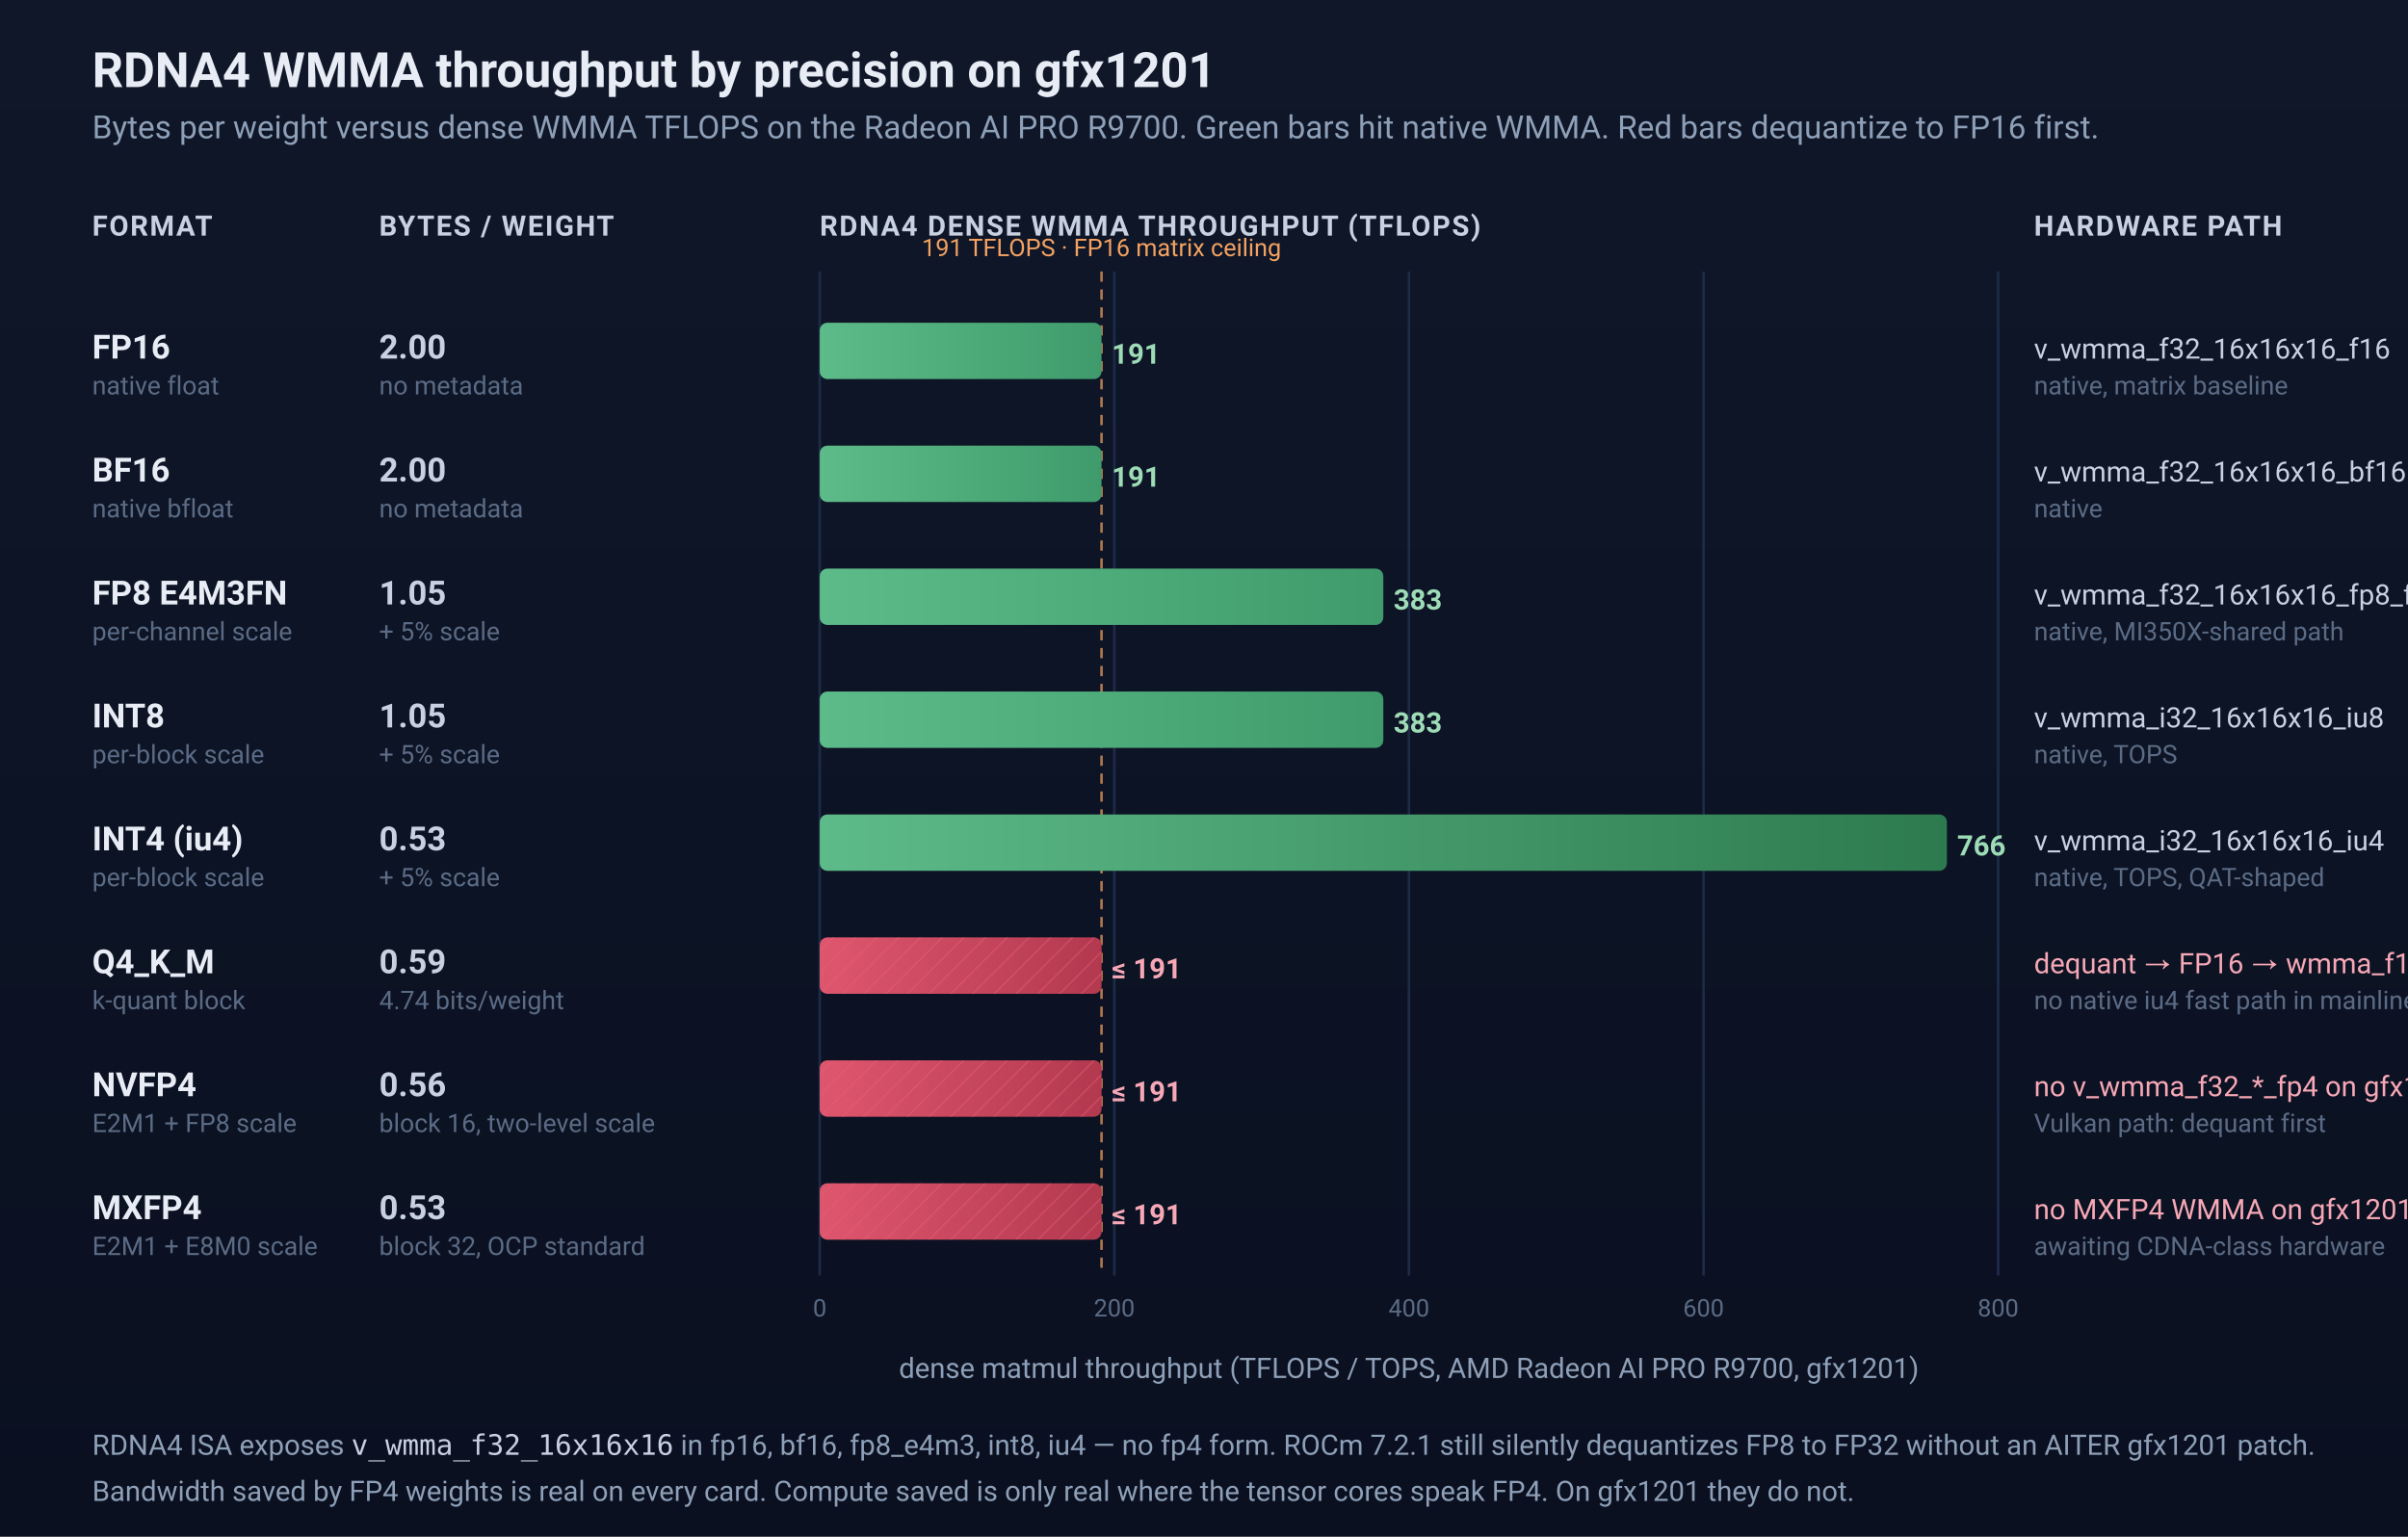
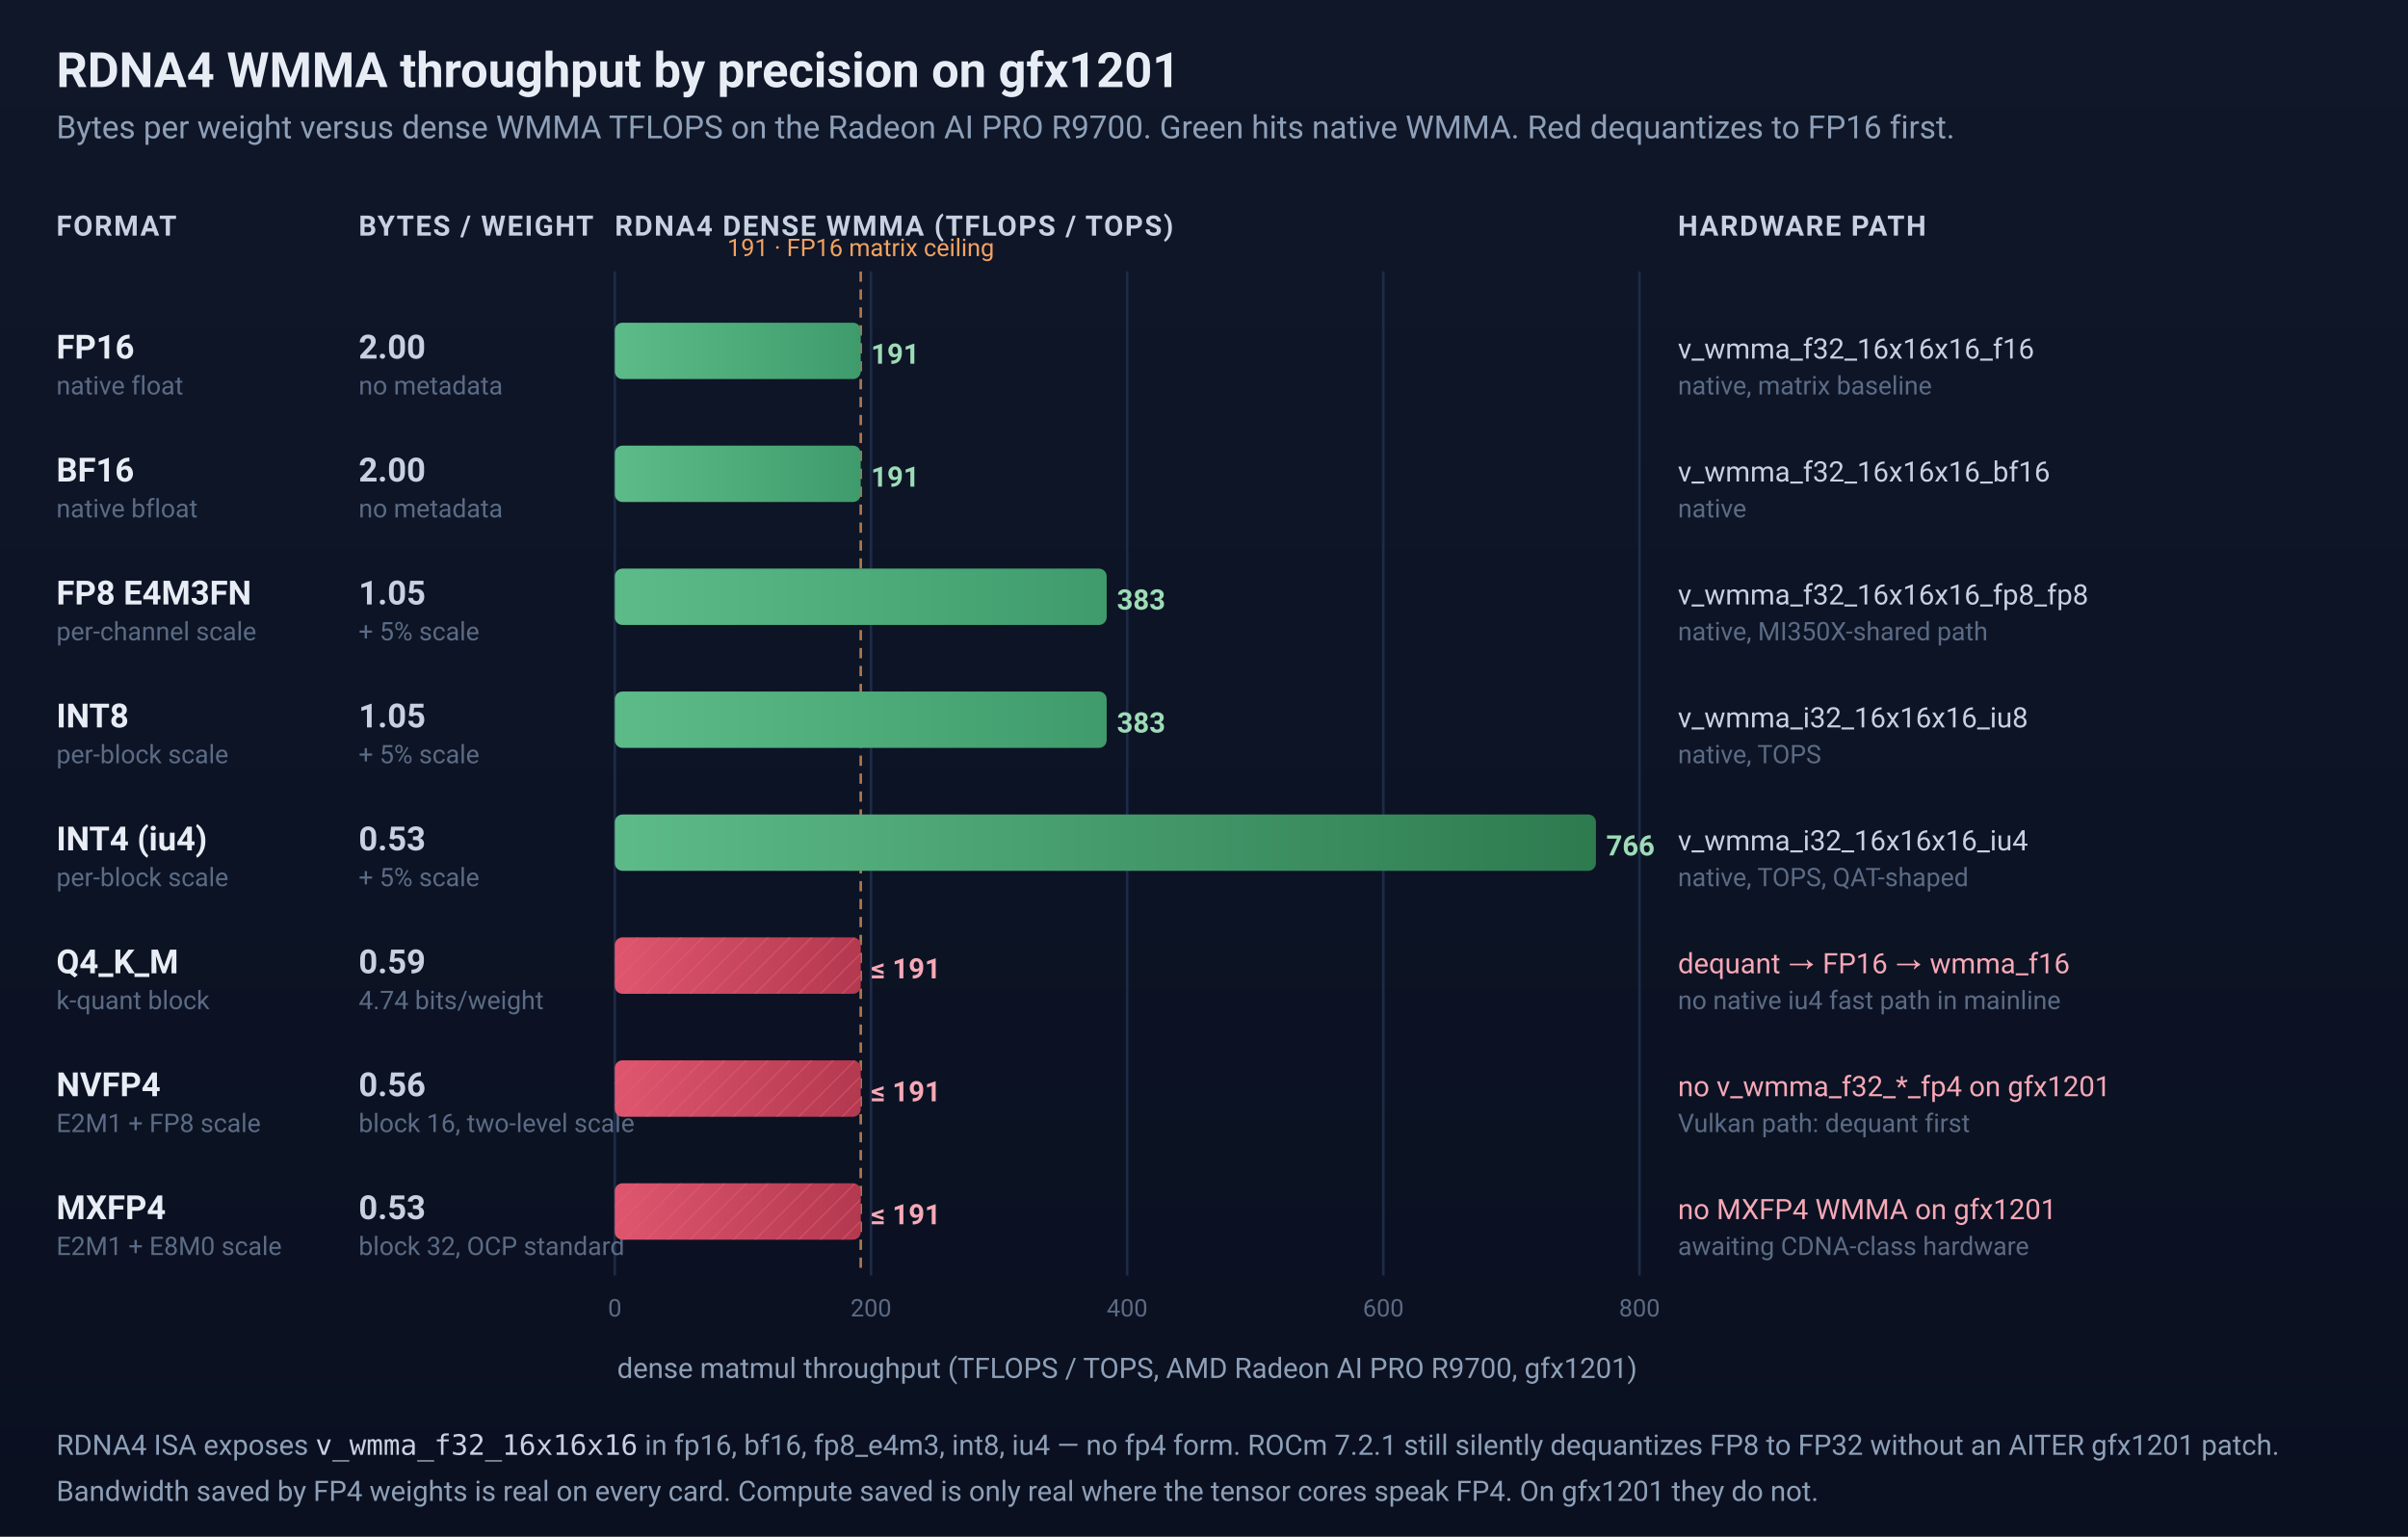
<svg xmlns="http://www.w3.org/2000/svg" viewBox="0 0 940 600" role="img" aria-labelledby="title desc" font-family="ui-sans-serif, system-ui, -apple-system, 'Segoe UI', Roboto, Helvetica, Arial">
  <defs>
    <linearGradient id="bgFade" x1="0" y1="0" x2="0" y2="1">
      <stop offset="0%" stop-color="#0f1729" />
      <stop offset="100%" stop-color="#0a1020" />
    </linearGradient>
    <linearGradient id="nativeBar" x1="0" y1="0" x2="1" y2="0">
      <stop offset="0%" stop-color="#5dbb89" />
      <stop offset="100%" stop-color="#3f9b6b" />
    </linearGradient>
    <linearGradient id="fallbackBar" x1="0" y1="0" x2="1" y2="0">
      <stop offset="0%" stop-color="#e85d75" />
      <stop offset="100%" stop-color="#b33950" />
    </linearGradient>
    <linearGradient id="int4Bar" x1="0" y1="0" x2="1" y2="0">
      <stop offset="0%" stop-color="#5dbb89" />
      <stop offset="100%" stop-color="#2d7a4f" />
    </linearGradient>
    <pattern id="hatch" patternUnits="userSpaceOnUse" width="6" height="6" patternTransform="rotate(45)">
      <rect width="6" height="6" fill="#b33950" opacity="0.18" />
      <line x1="0" y1="0" x2="0" y2="6" stroke="#e85d75" stroke-width="1" opacity="0.5" />
    </pattern>
  </defs>
  <rect width="940" height="600" fill="url(#bgFade)" />
-   <text x="36" y="34" fill="#e8edf5" font-size="19" font-weight="700">RDNA4 WMMA throughput by precision on gfx1201</text>
-   <text x="36" y="54" fill="#8ea0b8" font-size="12.5">Bytes per weight versus dense WMMA TFLOPS on the Radeon AI PRO R9700. Green bars hit native WMMA. Red bars dequantize to FP16 first.</text>
-   <text x="36" y="92" fill="#c8d1e0" font-size="11" font-weight="700" letter-spacing="0.6">FORMAT</text>
-   <text x="148" y="92" fill="#c8d1e0" font-size="11" font-weight="700" letter-spacing="0.6">BYTES / WEIGHT</text>
-   <text x="320" y="92" fill="#c8d1e0" font-size="11" font-weight="700" letter-spacing="0.6">RDNA4 DENSE WMMA THROUGHPUT (TFLOPS)</text>
-   <text x="794" y="92" fill="#c8d1e0" font-size="11" font-weight="700" letter-spacing="0.6">HARDWARE PATH</text>
+   <text x="22" y="34" fill="#e8edf5" font-size="19" font-weight="700">RDNA4 WMMA throughput by precision on gfx1201</text>
+   <text x="22" y="54" fill="#8ea0b8" font-size="12.5">Bytes per weight versus dense WMMA TFLOPS on the Radeon AI PRO R9700. Green hits native WMMA. Red dequantizes to FP16 first.</text>
+   <text x="22" y="92" fill="#c8d1e0" font-size="11" font-weight="700" letter-spacing="0.6">FORMAT</text>
+   <text x="140" y="92" fill="#c8d1e0" font-size="11" font-weight="700" letter-spacing="0.6">BYTES / WEIGHT</text>
+   <text x="240" y="92" fill="#c8d1e0" font-size="11" font-weight="700" letter-spacing="0.6">RDNA4 DENSE WMMA (TFLOPS / TOPS)</text>
+   <text x="655" y="92" fill="#c8d1e0" font-size="11" font-weight="700" letter-spacing="0.6">HARDWARE PATH</text>
  <g stroke="#1d2b48" stroke-width="1">
-     <line x1="320" y1="106" x2="320" y2="498" />
-     <line x1="435" y1="106" x2="435" y2="498" />
-     <line x1="550" y1="106" x2="550" y2="498" />
-     <line x1="665" y1="106" x2="665" y2="498" />
-     <line x1="780" y1="106" x2="780" y2="498" />
+     <line x1="240" y1="106" x2="240" y2="498" />
+     <line x1="340" y1="106" x2="340" y2="498" />
+     <line x1="440" y1="106" x2="440" y2="498" />
+     <line x1="540" y1="106" x2="540" y2="498" />
+     <line x1="640" y1="106" x2="640" y2="498" />
  </g>
  <g fill="#5b6b85" font-size="9.5" text-anchor="middle">
-     <text x="320" y="514">0</text>
-     <text x="435" y="514">200</text>
-     <text x="550" y="514">400</text>
-     <text x="665" y="514">600</text>
-     <text x="780" y="514">800</text>
+     <text x="240" y="514">0</text>
+     <text x="340" y="514">200</text>
+     <text x="440" y="514">400</text>
+     <text x="540" y="514">600</text>
+     <text x="640" y="514">800</text>
  </g>
-   <line x1="430" y1="106" x2="430" y2="498" stroke="#f4a261" stroke-width="1" stroke-dasharray="4,3" opacity="0.7" />
-   <text x="430" y="100" fill="#f4a261" font-size="9.5" text-anchor="middle">191 TFLOPS · FP16 matrix ceiling</text>
+   <line x1="336" y1="106" x2="336" y2="498" stroke="#f4a261" stroke-width="1" stroke-dasharray="4,3" opacity="0.7" />
+   <text x="336" y="100" fill="#f4a261" font-size="9.5" text-anchor="middle">191 · FP16 matrix ceiling</text>
  <g transform="translate(0,120)">
-     <text x="36" y="20" fill="#e8edf5" font-size="13" font-weight="600">FP16</text>
-     <text x="36" y="34" fill="#5b6b85" font-size="10">native float</text>
-     <text x="148" y="20" fill="#c8d1e0" font-size="13" font-weight="600">2.00</text>
-     <text x="148" y="34" fill="#5b6b85" font-size="10">no metadata</text>
-     <rect x="320" y="6" width="110" height="22" rx="3" fill="url(#nativeBar)" />
-     <text x="434" y="22" fill="#9ddcb6" font-size="11" font-weight="600">191</text>
-     <text x="794" y="20" fill="#c8d1e0" font-size="11">v_wmma_f32_16x16x16_f16</text>
-     <text x="794" y="34" fill="#5b6b85" font-size="10">native, matrix baseline</text>
+     <text x="22" y="20" fill="#e8edf5" font-size="13" font-weight="600">FP16</text>
+     <text x="22" y="34" fill="#5b6b85" font-size="10">native float</text>
+     <text x="140" y="20" fill="#c8d1e0" font-size="13" font-weight="600">2.00</text>
+     <text x="140" y="34" fill="#5b6b85" font-size="10">no metadata</text>
+     <rect x="240" y="6" width="96" height="22" rx="3" fill="url(#nativeBar)" />
+     <text x="340" y="22" fill="#9ddcb6" font-size="11" font-weight="600">191</text>
+     <text x="655" y="20" fill="#c8d1e0" font-size="11">v_wmma_f32_16x16x16_f16</text>
+     <text x="655" y="34" fill="#5b6b85" font-size="10">native, matrix baseline</text>
  </g>
  <g transform="translate(0,168)">
-     <text x="36" y="20" fill="#e8edf5" font-size="13" font-weight="600">BF16</text>
-     <text x="36" y="34" fill="#5b6b85" font-size="10">native bfloat</text>
-     <text x="148" y="20" fill="#c8d1e0" font-size="13" font-weight="600">2.00</text>
-     <text x="148" y="34" fill="#5b6b85" font-size="10">no metadata</text>
-     <rect x="320" y="6" width="110" height="22" rx="3" fill="url(#nativeBar)" />
-     <text x="434" y="22" fill="#9ddcb6" font-size="11" font-weight="600">191</text>
-     <text x="794" y="20" fill="#c8d1e0" font-size="11">v_wmma_f32_16x16x16_bf16</text>
-     <text x="794" y="34" fill="#5b6b85" font-size="10">native</text>
+     <text x="22" y="20" fill="#e8edf5" font-size="13" font-weight="600">BF16</text>
+     <text x="22" y="34" fill="#5b6b85" font-size="10">native bfloat</text>
+     <text x="140" y="20" fill="#c8d1e0" font-size="13" font-weight="600">2.00</text>
+     <text x="140" y="34" fill="#5b6b85" font-size="10">no metadata</text>
+     <rect x="240" y="6" width="96" height="22" rx="3" fill="url(#nativeBar)" />
+     <text x="340" y="22" fill="#9ddcb6" font-size="11" font-weight="600">191</text>
+     <text x="655" y="20" fill="#c8d1e0" font-size="11">v_wmma_f32_16x16x16_bf16</text>
+     <text x="655" y="34" fill="#5b6b85" font-size="10">native</text>
  </g>
  <g transform="translate(0,216)">
-     <text x="36" y="20" fill="#e8edf5" font-size="13" font-weight="600">FP8 E4M3FN</text>
-     <text x="36" y="34" fill="#5b6b85" font-size="10">per-channel scale</text>
-     <text x="148" y="20" fill="#c8d1e0" font-size="13" font-weight="600">1.05</text>
-     <text x="148" y="34" fill="#5b6b85" font-size="10">+ 5% scale</text>
-     <rect x="320" y="6" width="220" height="22" rx="3" fill="url(#nativeBar)" />
-     <text x="544" y="22" fill="#9ddcb6" font-size="11" font-weight="600">383</text>
-     <text x="794" y="20" fill="#c8d1e0" font-size="11">v_wmma_f32_16x16x16_fp8_fp8</text>
-     <text x="794" y="34" fill="#5b6b85" font-size="10">native, MI350X-shared path</text>
+     <text x="22" y="20" fill="#e8edf5" font-size="13" font-weight="600">FP8 E4M3FN</text>
+     <text x="22" y="34" fill="#5b6b85" font-size="10">per-channel scale</text>
+     <text x="140" y="20" fill="#c8d1e0" font-size="13" font-weight="600">1.05</text>
+     <text x="140" y="34" fill="#5b6b85" font-size="10">+ 5% scale</text>
+     <rect x="240" y="6" width="192" height="22" rx="3" fill="url(#nativeBar)" />
+     <text x="436" y="22" fill="#9ddcb6" font-size="11" font-weight="600">383</text>
+     <text x="655" y="20" fill="#c8d1e0" font-size="11">v_wmma_f32_16x16x16_fp8_fp8</text>
+     <text x="655" y="34" fill="#5b6b85" font-size="10">native, MI350X-shared path</text>
  </g>
  <g transform="translate(0,264)">
-     <text x="36" y="20" fill="#e8edf5" font-size="13" font-weight="600">INT8</text>
-     <text x="36" y="34" fill="#5b6b85" font-size="10">per-block scale</text>
-     <text x="148" y="20" fill="#c8d1e0" font-size="13" font-weight="600">1.05</text>
-     <text x="148" y="34" fill="#5b6b85" font-size="10">+ 5% scale</text>
-     <rect x="320" y="6" width="220" height="22" rx="3" fill="url(#nativeBar)" />
-     <text x="544" y="22" fill="#9ddcb6" font-size="11" font-weight="600">383</text>
-     <text x="794" y="20" fill="#c8d1e0" font-size="11">v_wmma_i32_16x16x16_iu8</text>
-     <text x="794" y="34" fill="#5b6b85" font-size="10">native, TOPS</text>
+     <text x="22" y="20" fill="#e8edf5" font-size="13" font-weight="600">INT8</text>
+     <text x="22" y="34" fill="#5b6b85" font-size="10">per-block scale</text>
+     <text x="140" y="20" fill="#c8d1e0" font-size="13" font-weight="600">1.05</text>
+     <text x="140" y="34" fill="#5b6b85" font-size="10">+ 5% scale</text>
+     <rect x="240" y="6" width="192" height="22" rx="3" fill="url(#nativeBar)" />
+     <text x="436" y="22" fill="#9ddcb6" font-size="11" font-weight="600">383</text>
+     <text x="655" y="20" fill="#c8d1e0" font-size="11">v_wmma_i32_16x16x16_iu8</text>
+     <text x="655" y="34" fill="#5b6b85" font-size="10">native, TOPS</text>
  </g>
  <g transform="translate(0,312)">
-     <text x="36" y="20" fill="#e8edf5" font-size="13" font-weight="600">INT4 (iu4)</text>
-     <text x="36" y="34" fill="#5b6b85" font-size="10">per-block scale</text>
-     <text x="148" y="20" fill="#c8d1e0" font-size="13" font-weight="600">0.53</text>
-     <text x="148" y="34" fill="#5b6b85" font-size="10">+ 5% scale</text>
-     <rect x="320" y="6" width="440" height="22" rx="3" fill="url(#int4Bar)" />
-     <text x="764" y="22" fill="#9ddcb6" font-size="11" font-weight="600">766</text>
-     <text x="794" y="20" fill="#c8d1e0" font-size="11">v_wmma_i32_16x16x16_iu4</text>
-     <text x="794" y="34" fill="#5b6b85" font-size="10">native, TOPS, QAT-shaped</text>
+     <text x="22" y="20" fill="#e8edf5" font-size="13" font-weight="600">INT4 (iu4)</text>
+     <text x="22" y="34" fill="#5b6b85" font-size="10">per-block scale</text>
+     <text x="140" y="20" fill="#c8d1e0" font-size="13" font-weight="600">0.53</text>
+     <text x="140" y="34" fill="#5b6b85" font-size="10">+ 5% scale</text>
+     <rect x="240" y="6" width="383" height="22" rx="3" fill="url(#int4Bar)" />
+     <text x="627" y="22" fill="#9ddcb6" font-size="11" font-weight="600">766</text>
+     <text x="655" y="20" fill="#c8d1e0" font-size="11">v_wmma_i32_16x16x16_iu4</text>
+     <text x="655" y="34" fill="#5b6b85" font-size="10">native, TOPS, QAT-shaped</text>
  </g>
  <g transform="translate(0,360)">
-     <text x="36" y="20" fill="#e8edf5" font-size="13" font-weight="600">Q4_K_M</text>
-     <text x="36" y="34" fill="#5b6b85" font-size="10">k-quant block</text>
-     <text x="148" y="20" fill="#c8d1e0" font-size="13" font-weight="600">0.59</text>
-     <text x="148" y="34" fill="#5b6b85" font-size="10">4.74 bits/weight</text>
-     <rect x="320" y="6" width="110" height="22" rx="3" fill="url(#fallbackBar)" />
-     <rect x="320" y="6" width="110" height="22" rx="3" fill="url(#hatch)" />
-     <text x="434" y="22" fill="#f7a8b6" font-size="11" font-weight="600">≤ 191</text>
-     <text x="794" y="20" fill="#f7a8b6" font-size="11">dequant → FP16 → wmma_f16</text>
-     <text x="794" y="34" fill="#5b6b85" font-size="10">no native iu4 fast path in mainline</text>
+     <text x="22" y="20" fill="#e8edf5" font-size="13" font-weight="600">Q4_K_M</text>
+     <text x="22" y="34" fill="#5b6b85" font-size="10">k-quant block</text>
+     <text x="140" y="20" fill="#c8d1e0" font-size="13" font-weight="600">0.59</text>
+     <text x="140" y="34" fill="#5b6b85" font-size="10">4.74 bits/weight</text>
+     <rect x="240" y="6" width="96" height="22" rx="3" fill="url(#fallbackBar)" />
+     <rect x="240" y="6" width="96" height="22" rx="3" fill="url(#hatch)" />
+     <text x="340" y="22" fill="#f7a8b6" font-size="11" font-weight="600">≤ 191</text>
+     <text x="655" y="20" fill="#f7a8b6" font-size="11">dequant → FP16 → wmma_f16</text>
+     <text x="655" y="34" fill="#5b6b85" font-size="10">no native iu4 fast path in mainline</text>
  </g>
  <g transform="translate(0,408)">
-     <text x="36" y="20" fill="#e8edf5" font-size="13" font-weight="600">NVFP4</text>
-     <text x="36" y="34" fill="#5b6b85" font-size="10">E2M1 + FP8 scale</text>
-     <text x="148" y="20" fill="#c8d1e0" font-size="13" font-weight="600">0.56</text>
-     <text x="148" y="34" fill="#5b6b85" font-size="10">block 16, two-level scale</text>
-     <rect x="320" y="6" width="110" height="22" rx="3" fill="url(#fallbackBar)" />
-     <rect x="320" y="6" width="110" height="22" rx="3" fill="url(#hatch)" />
-     <text x="434" y="22" fill="#f7a8b6" font-size="11" font-weight="600">≤ 191</text>
-     <text x="794" y="20" fill="#f7a8b6" font-size="11">no v_wmma_f32_*_fp4 on gfx1201</text>
-     <text x="794" y="34" fill="#5b6b85" font-size="10">Vulkan path: dequant first</text>
+     <text x="22" y="20" fill="#e8edf5" font-size="13" font-weight="600">NVFP4</text>
+     <text x="22" y="34" fill="#5b6b85" font-size="10">E2M1 + FP8 scale</text>
+     <text x="140" y="20" fill="#c8d1e0" font-size="13" font-weight="600">0.56</text>
+     <text x="140" y="34" fill="#5b6b85" font-size="10">block 16, two-level scale</text>
+     <rect x="240" y="6" width="96" height="22" rx="3" fill="url(#fallbackBar)" />
+     <rect x="240" y="6" width="96" height="22" rx="3" fill="url(#hatch)" />
+     <text x="340" y="22" fill="#f7a8b6" font-size="11" font-weight="600">≤ 191</text>
+     <text x="655" y="20" fill="#f7a8b6" font-size="11">no v_wmma_f32_*_fp4 on gfx1201</text>
+     <text x="655" y="34" fill="#5b6b85" font-size="10">Vulkan path: dequant first</text>
  </g>
  <g transform="translate(0,456)">
-     <text x="36" y="20" fill="#e8edf5" font-size="13" font-weight="600">MXFP4</text>
-     <text x="36" y="34" fill="#5b6b85" font-size="10">E2M1 + E8M0 scale</text>
-     <text x="148" y="20" fill="#c8d1e0" font-size="13" font-weight="600">0.53</text>
-     <text x="148" y="34" fill="#5b6b85" font-size="10">block 32, OCP standard</text>
-     <rect x="320" y="6" width="110" height="22" rx="3" fill="url(#fallbackBar)" />
-     <rect x="320" y="6" width="110" height="22" rx="3" fill="url(#hatch)" />
-     <text x="434" y="22" fill="#f7a8b6" font-size="11" font-weight="600">≤ 191</text>
-     <text x="794" y="20" fill="#f7a8b6" font-size="11">no MXFP4 WMMA on gfx1201</text>
-     <text x="794" y="34" fill="#5b6b85" font-size="10">awaiting CDNA-class hardware</text>
+     <text x="22" y="20" fill="#e8edf5" font-size="13" font-weight="600">MXFP4</text>
+     <text x="22" y="34" fill="#5b6b85" font-size="10">E2M1 + E8M0 scale</text>
+     <text x="140" y="20" fill="#c8d1e0" font-size="13" font-weight="600">0.53</text>
+     <text x="140" y="34" fill="#5b6b85" font-size="10">block 32, OCP standard</text>
+     <rect x="240" y="6" width="96" height="22" rx="3" fill="url(#fallbackBar)" />
+     <rect x="240" y="6" width="96" height="22" rx="3" fill="url(#hatch)" />
+     <text x="340" y="22" fill="#f7a8b6" font-size="11" font-weight="600">≤ 191</text>
+     <text x="655" y="20" fill="#f7a8b6" font-size="11">no MXFP4 WMMA on gfx1201</text>
+     <text x="655" y="34" fill="#5b6b85" font-size="10">awaiting CDNA-class hardware</text>
  </g>
-   <text x="550" y="538" fill="#8ea0b8" font-size="11" text-anchor="middle">dense matmul throughput (TFLOPS / TOPS, AMD Radeon AI PRO R9700, gfx1201)</text>
-   <text x="36" y="568" fill="#8ea0b8" font-size="11">RDNA4 ISA exposes <tspan fill="#c8d1e0" font-family="ui-monospace, SFMono-Regular, Menlo, monospace">v_wmma_f32_16x16x16</tspan> in fp16, bf16, fp8_e4m3, int8, iu4 — no fp4 form. ROCm 7.2.1 still silently dequantizes FP8 to FP32 without an AITER gfx1201 patch.</text>
-   <text x="36" y="586" fill="#8ea0b8" font-size="11">Bandwidth saved by FP4 weights is real on every card. Compute saved is only real where the tensor cores speak FP4. On gfx1201 they do not.</text>
+   <text x="440" y="538" fill="#8ea0b8" font-size="11" text-anchor="middle">dense matmul throughput (TFLOPS / TOPS, AMD Radeon AI PRO R9700, gfx1201)</text>
+   <text x="22" y="568" fill="#8ea0b8" font-size="11">RDNA4 ISA exposes <tspan fill="#c8d1e0" font-family="ui-monospace, SFMono-Regular, Menlo, monospace">v_wmma_f32_16x16x16</tspan> in fp16, bf16, fp8_e4m3, int8, iu4 — no fp4 form. ROCm 7.2.1 still silently dequantizes FP8 to FP32 without an AITER gfx1201 patch.</text>
+   <text x="22" y="586" fill="#8ea0b8" font-size="11">Bandwidth saved by FP4 weights is real on every card. Compute saved is only real where the tensor cores speak FP4. On gfx1201 they do not.</text>
</svg>
